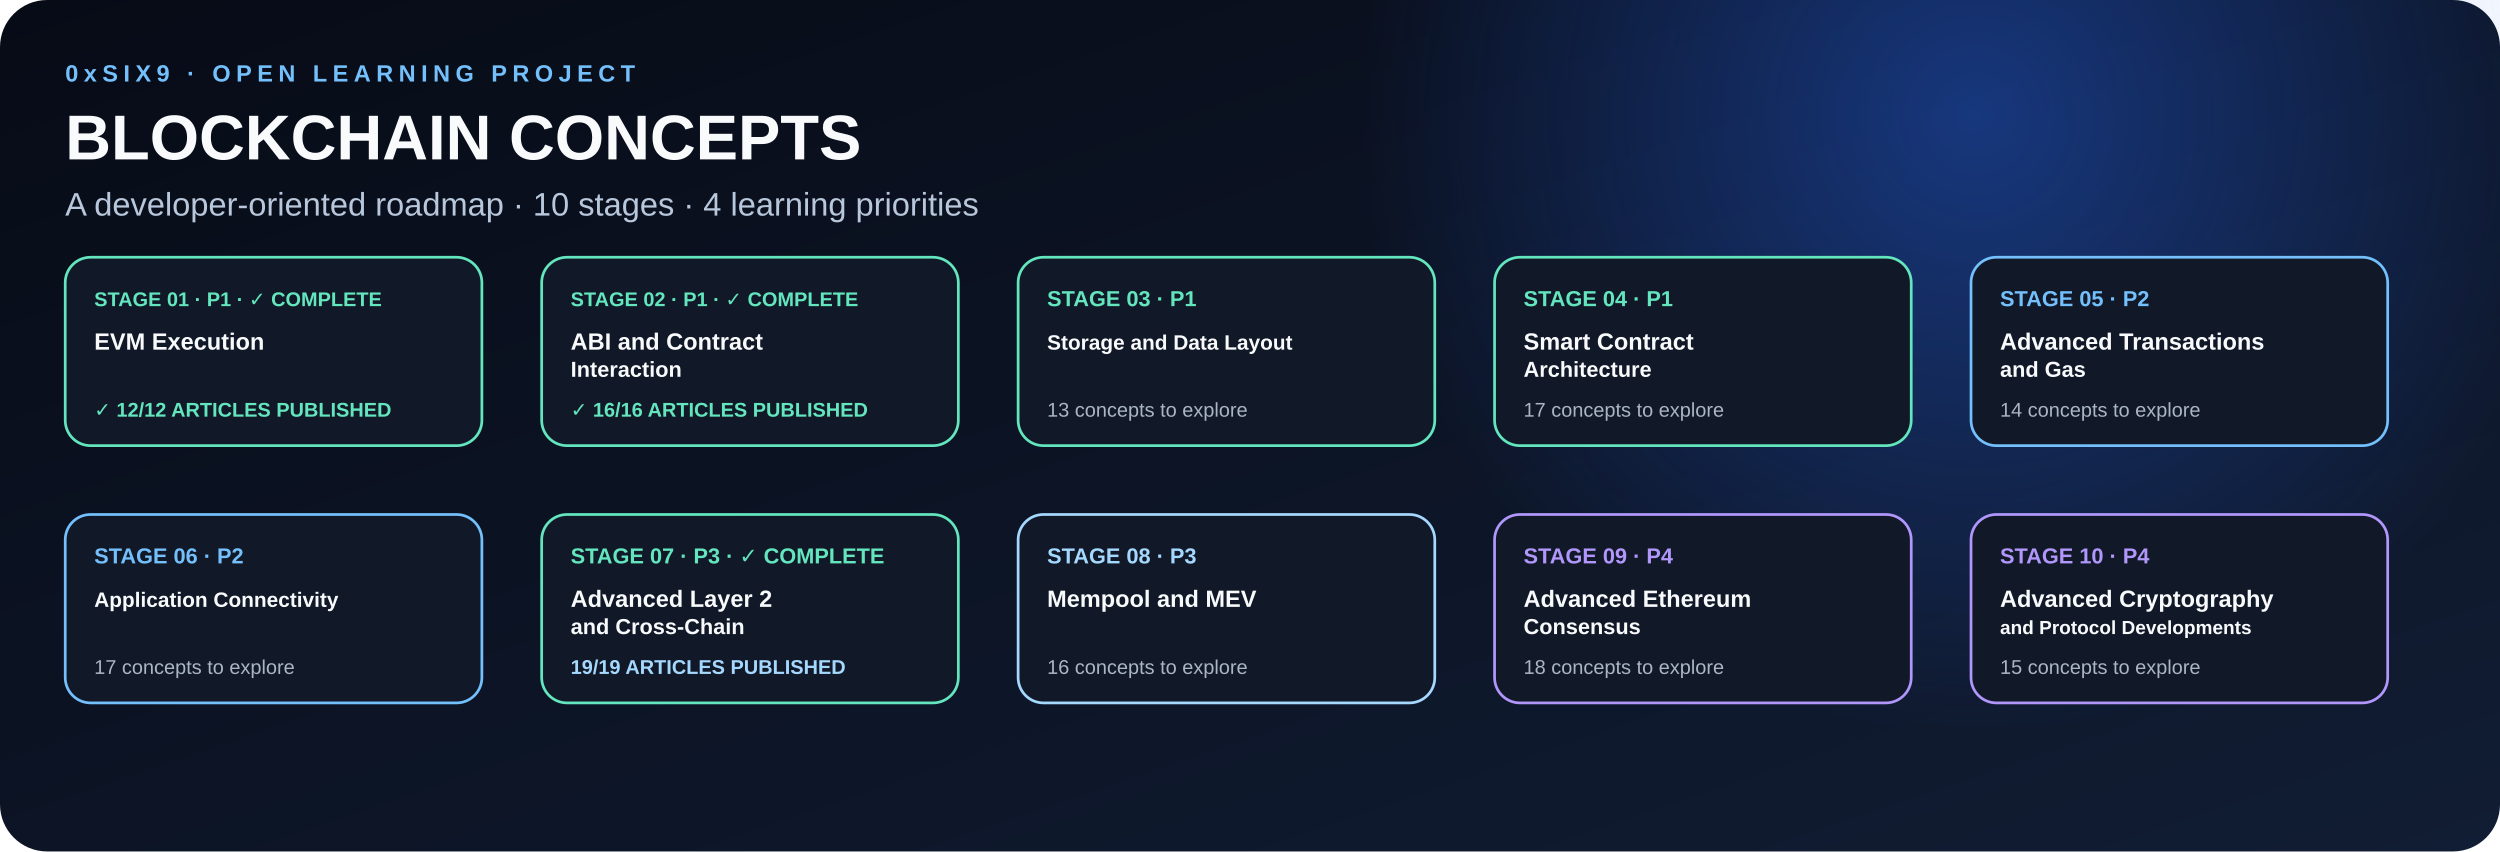
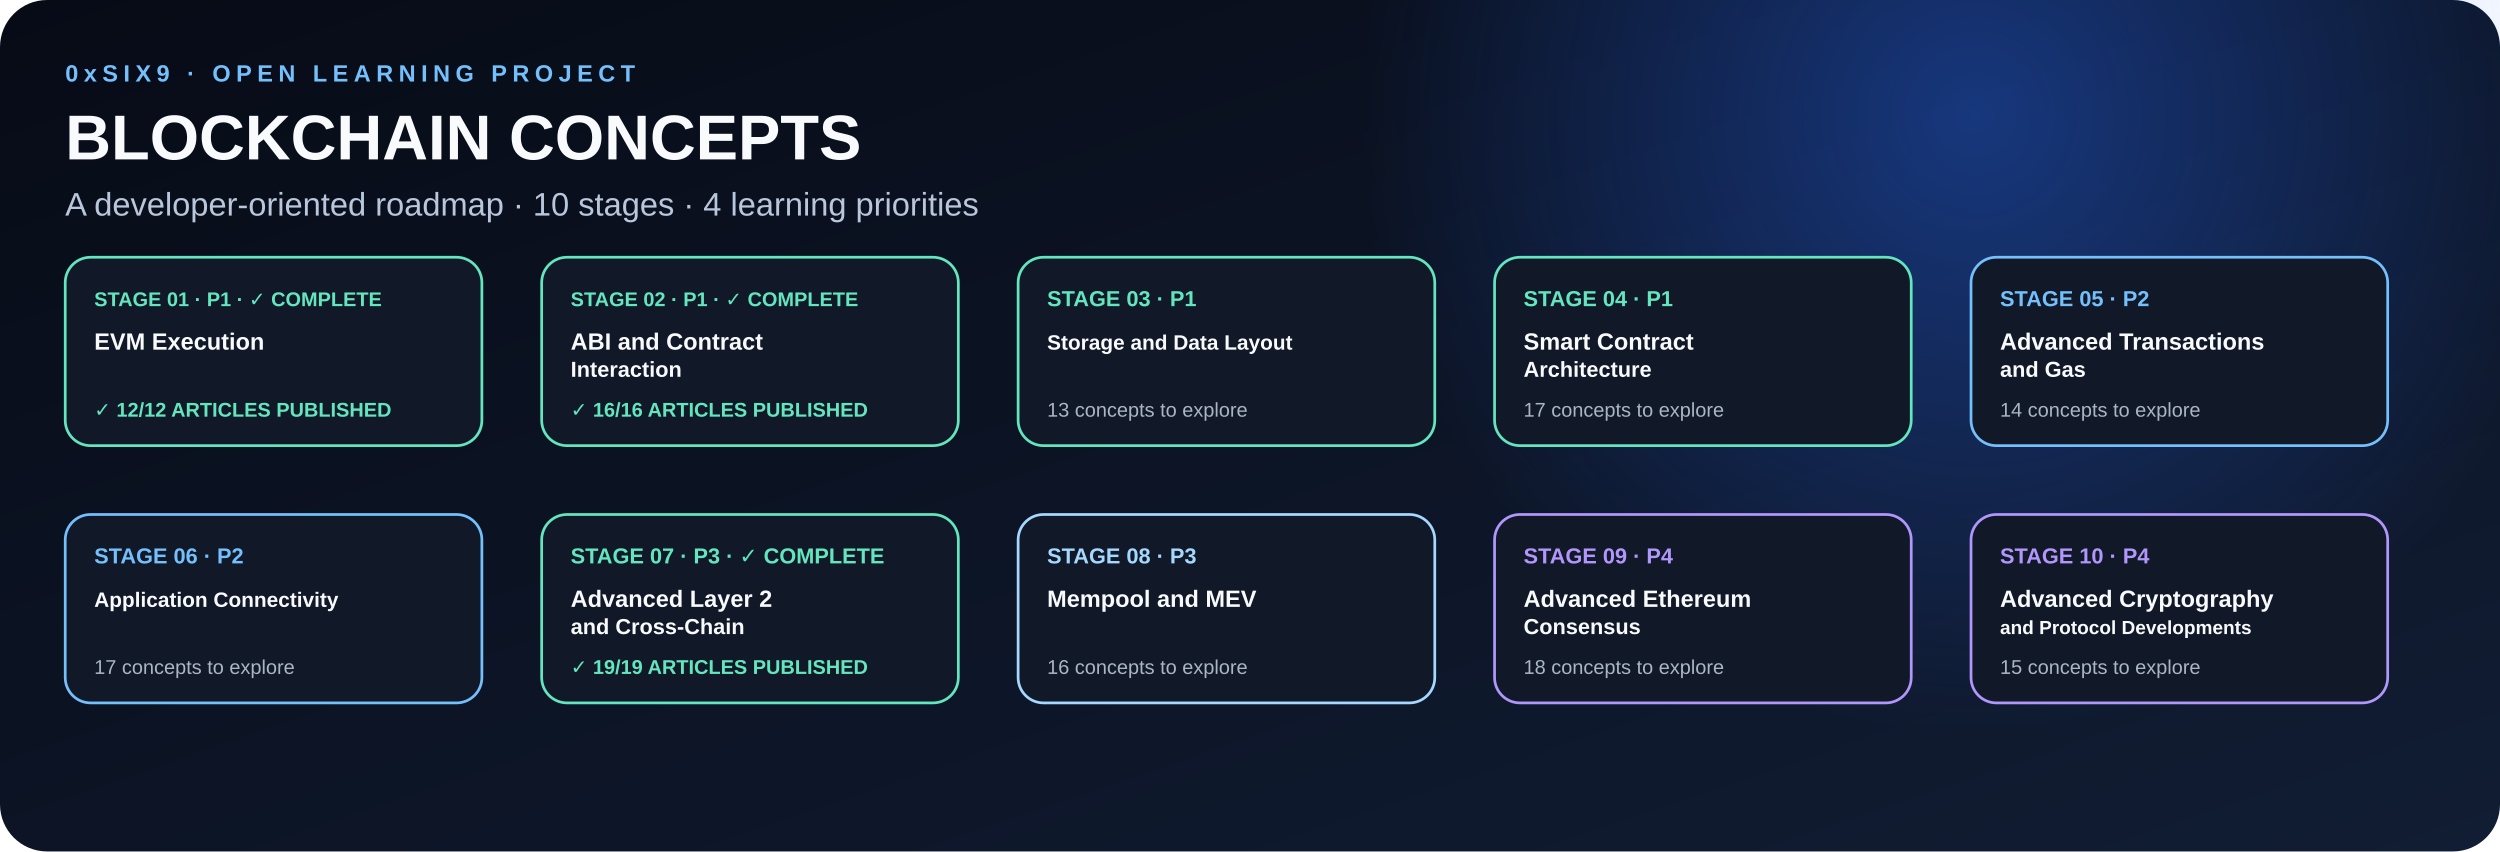
<svg xmlns="http://www.w3.org/2000/svg" width="1380" height="470" viewBox="0 0 1380 470" role="img" aria-labelledby="title desc">
  <defs>
    <linearGradient id="bg" x1="0" y1="0" x2="1" y2="1">
      <stop offset="0" stop-color="#070B16" />
      <stop offset="1" stop-color="#111D34" />
    </linearGradient>
    <radialGradient id="glow">
      <stop offset="0" stop-color="#2563EB" stop-opacity=".45" />
      <stop offset="1" stop-color="#2563EB" stop-opacity="0" />
    </radialGradient>
  </defs>
  <rect width="1380" height="470" rx="26" fill="url(#bg)" />
  <circle cx="1090" cy="64" r="340" fill="url(#glow)" />
  <text x="36" y="45" font-family="Arial,sans-serif" font-size="13" font-weight="700" letter-spacing="3" fill="#74C0FC">0xSIX9 · OPEN LEARNING PROJECT</text>
  <text x="36" y="88" font-family="Arial,sans-serif" font-size="35" font-weight="800" fill="#F8FAFC">BLOCKCHAIN CONCEPTS</text>
  <text x="36" y="119" font-family="Arial,sans-serif" font-size="18" fill="#B8C7DB">A developer-oriented roadmap · 10 stages · 4 learning priorities</text>
  <g transform="translate(36,142)">
    <rect width="230" height="104" rx="14" fill="#111827" stroke="#63E6BE" stroke-width="1.5" />
    <text x="16" y="27" font-family="Arial,sans-serif" font-size="11" font-weight="700" fill="#63E6BE">STAGE 01 · P1 · ✓ COMPLETE</text>
    <text x="16" y="51" font-family="Arial,sans-serif" font-size="13" font-weight="700" fill="#F8FAFC">EVM Execution</text>
    <text x="16" y="88" font-family="Arial,sans-serif" font-size="11" font-weight="700" fill="#63E6BE">✓ 12/12 ARTICLES PUBLISHED</text>
  </g>
  <g transform="translate(299,142)">
    <rect width="230" height="104" rx="14" fill="#111827" stroke="#63E6BE" stroke-width="1.5" />
    <text x="16" y="27" font-family="Arial,sans-serif" font-size="11" font-weight="700" fill="#63E6BE">STAGE 02 · P1 · ✓ COMPLETE</text>
    <text x="16" y="51" font-family="Arial,sans-serif" font-size="13" font-weight="700" fill="#F8FAFC">ABI and Contract</text>
    <text x="16" y="66" font-family="Arial,sans-serif" font-size="12" font-weight="700" fill="#F8FAFC">Interaction</text>
    <text x="16" y="88" font-family="Arial,sans-serif" font-size="11" font-weight="700" fill="#63E6BE">✓ 16/16 ARTICLES PUBLISHED</text>
  </g>
  <g transform="translate(562,142)">
    <rect width="230" height="104" rx="14" fill="#111827" stroke="#63E6BE" stroke-width="1.5" />
    <text x="16" y="27" font-family="Arial,sans-serif" font-size="12" font-weight="700" fill="#63E6BE">STAGE 03 · P1</text>
    <text x="16" y="51" font-family="Arial,sans-serif" font-size="11.5" font-weight="700" fill="#F8FAFC">Storage and Data Layout</text>
    <text x="16" y="88" font-family="Arial,sans-serif" font-size="11" fill="#AAB6C5">13 concepts to explore</text>
  </g>
  <g transform="translate(825,142)">
    <rect width="230" height="104" rx="14" fill="#111827" stroke="#63E6BE" stroke-width="1.5" />
    <text x="16" y="27" font-family="Arial,sans-serif" font-size="12" font-weight="700" fill="#63E6BE">STAGE 04 · P1</text>
    <text x="16" y="51" font-family="Arial,sans-serif" font-size="13" font-weight="700" fill="#F8FAFC">Smart Contract</text>
    <text x="16" y="66" font-family="Arial,sans-serif" font-size="12" font-weight="700" fill="#F8FAFC">Architecture</text>
    <text x="16" y="88" font-family="Arial,sans-serif" font-size="11" fill="#AAB6C5">17 concepts to explore</text>
  </g>
  <g transform="translate(1088,142)">
    <rect width="230" height="104" rx="14" fill="#111827" stroke="#74C0FC" stroke-width="1.5" />
    <text x="16" y="27" font-family="Arial,sans-serif" font-size="12" font-weight="700" fill="#74C0FC">STAGE 05 · P2</text>
    <text x="16" y="51" font-family="Arial,sans-serif" font-size="13" font-weight="700" fill="#F8FAFC">Advanced Transactions</text>
    <text x="16" y="66" font-family="Arial,sans-serif" font-size="12" font-weight="700" fill="#F8FAFC">and Gas</text>
    <text x="16" y="88" font-family="Arial,sans-serif" font-size="11" fill="#AAB6C5">14 concepts to explore</text>
  </g>
  <g transform="translate(36,284)">
    <rect width="230" height="104" rx="14" fill="#111827" stroke="#74C0FC" stroke-width="1.5" />
    <text x="16" y="27" font-family="Arial,sans-serif" font-size="12" font-weight="700" fill="#74C0FC">STAGE 06 · P2</text>
    <text x="16" y="51" font-family="Arial,sans-serif" font-size="11.5" font-weight="700" fill="#F8FAFC">Application Connectivity</text>
    <text x="16" y="88" font-family="Arial,sans-serif" font-size="11" fill="#AAB6C5">17 concepts to explore</text>
  </g>
  <g transform="translate(299,284)">
    <rect width="230" height="104" rx="14" fill="#111827" stroke="#63E6BE" stroke-width="1.5" />
    <text x="16" y="27" font-family="Arial,sans-serif" font-size="12" font-weight="700" fill="#63E6BE">STAGE 07 · P3 · ✓ COMPLETE</text>
    <text x="16" y="51" font-family="Arial,sans-serif" font-size="13" font-weight="700" fill="#F8FAFC">Advanced Layer 2</text>
    <text x="16" y="66" font-family="Arial,sans-serif" font-size="12" font-weight="700" fill="#F8FAFC">and Cross-Chain</text>
-     <text x="16" y="88" font-family="Arial,sans-serif" font-size="11" font-weight="700" fill="#A5D8FF">19/19 ARTICLES PUBLISHED</text>
+     <text x="16" y="88" font-family="Arial,sans-serif" font-size="11" font-weight="700" fill="#63E6BE">✓ 19/19 ARTICLES PUBLISHED</text>
  </g>
  <g transform="translate(562,284)">
    <rect width="230" height="104" rx="14" fill="#111827" stroke="#A5D8FF" stroke-width="1.5" />
    <text x="16" y="27" font-family="Arial,sans-serif" font-size="12" font-weight="700" fill="#A5D8FF">STAGE 08 · P3</text>
    <text x="16" y="51" font-family="Arial,sans-serif" font-size="13" font-weight="700" fill="#F8FAFC">Mempool and MEV</text>
    <text x="16" y="88" font-family="Arial,sans-serif" font-size="11" fill="#AAB6C5">16 concepts to explore</text>
  </g>
  <g transform="translate(825,284)">
    <rect width="230" height="104" rx="14" fill="#111827" stroke="#B197FC" stroke-width="1.5" />
    <text x="16" y="27" font-family="Arial,sans-serif" font-size="12" font-weight="700" fill="#B197FC">STAGE 09 · P4</text>
    <text x="16" y="51" font-family="Arial,sans-serif" font-size="13" font-weight="700" fill="#F8FAFC">Advanced Ethereum</text>
    <text x="16" y="66" font-family="Arial,sans-serif" font-size="12" font-weight="700" fill="#F8FAFC">Consensus</text>
    <text x="16" y="88" font-family="Arial,sans-serif" font-size="11" fill="#AAB6C5">18 concepts to explore</text>
  </g>
  <g transform="translate(1088,284)">
    <rect width="230" height="104" rx="14" fill="#111827" stroke="#B197FC" stroke-width="1.5" />
    <text x="16" y="27" font-family="Arial,sans-serif" font-size="12" font-weight="700" fill="#B197FC">STAGE 10 · P4</text>
    <text x="16" y="51" font-family="Arial,sans-serif" font-size="13" font-weight="700" fill="#F8FAFC">Advanced Cryptography</text>
    <text x="16" y="66" font-family="Arial,sans-serif" font-size="10.5" font-weight="700" fill="#F8FAFC">and Protocol Developments</text>
    <text x="16" y="88" font-family="Arial,sans-serif" font-size="11" fill="#AAB6C5">15 concepts to explore</text>
  </g>
</svg>
